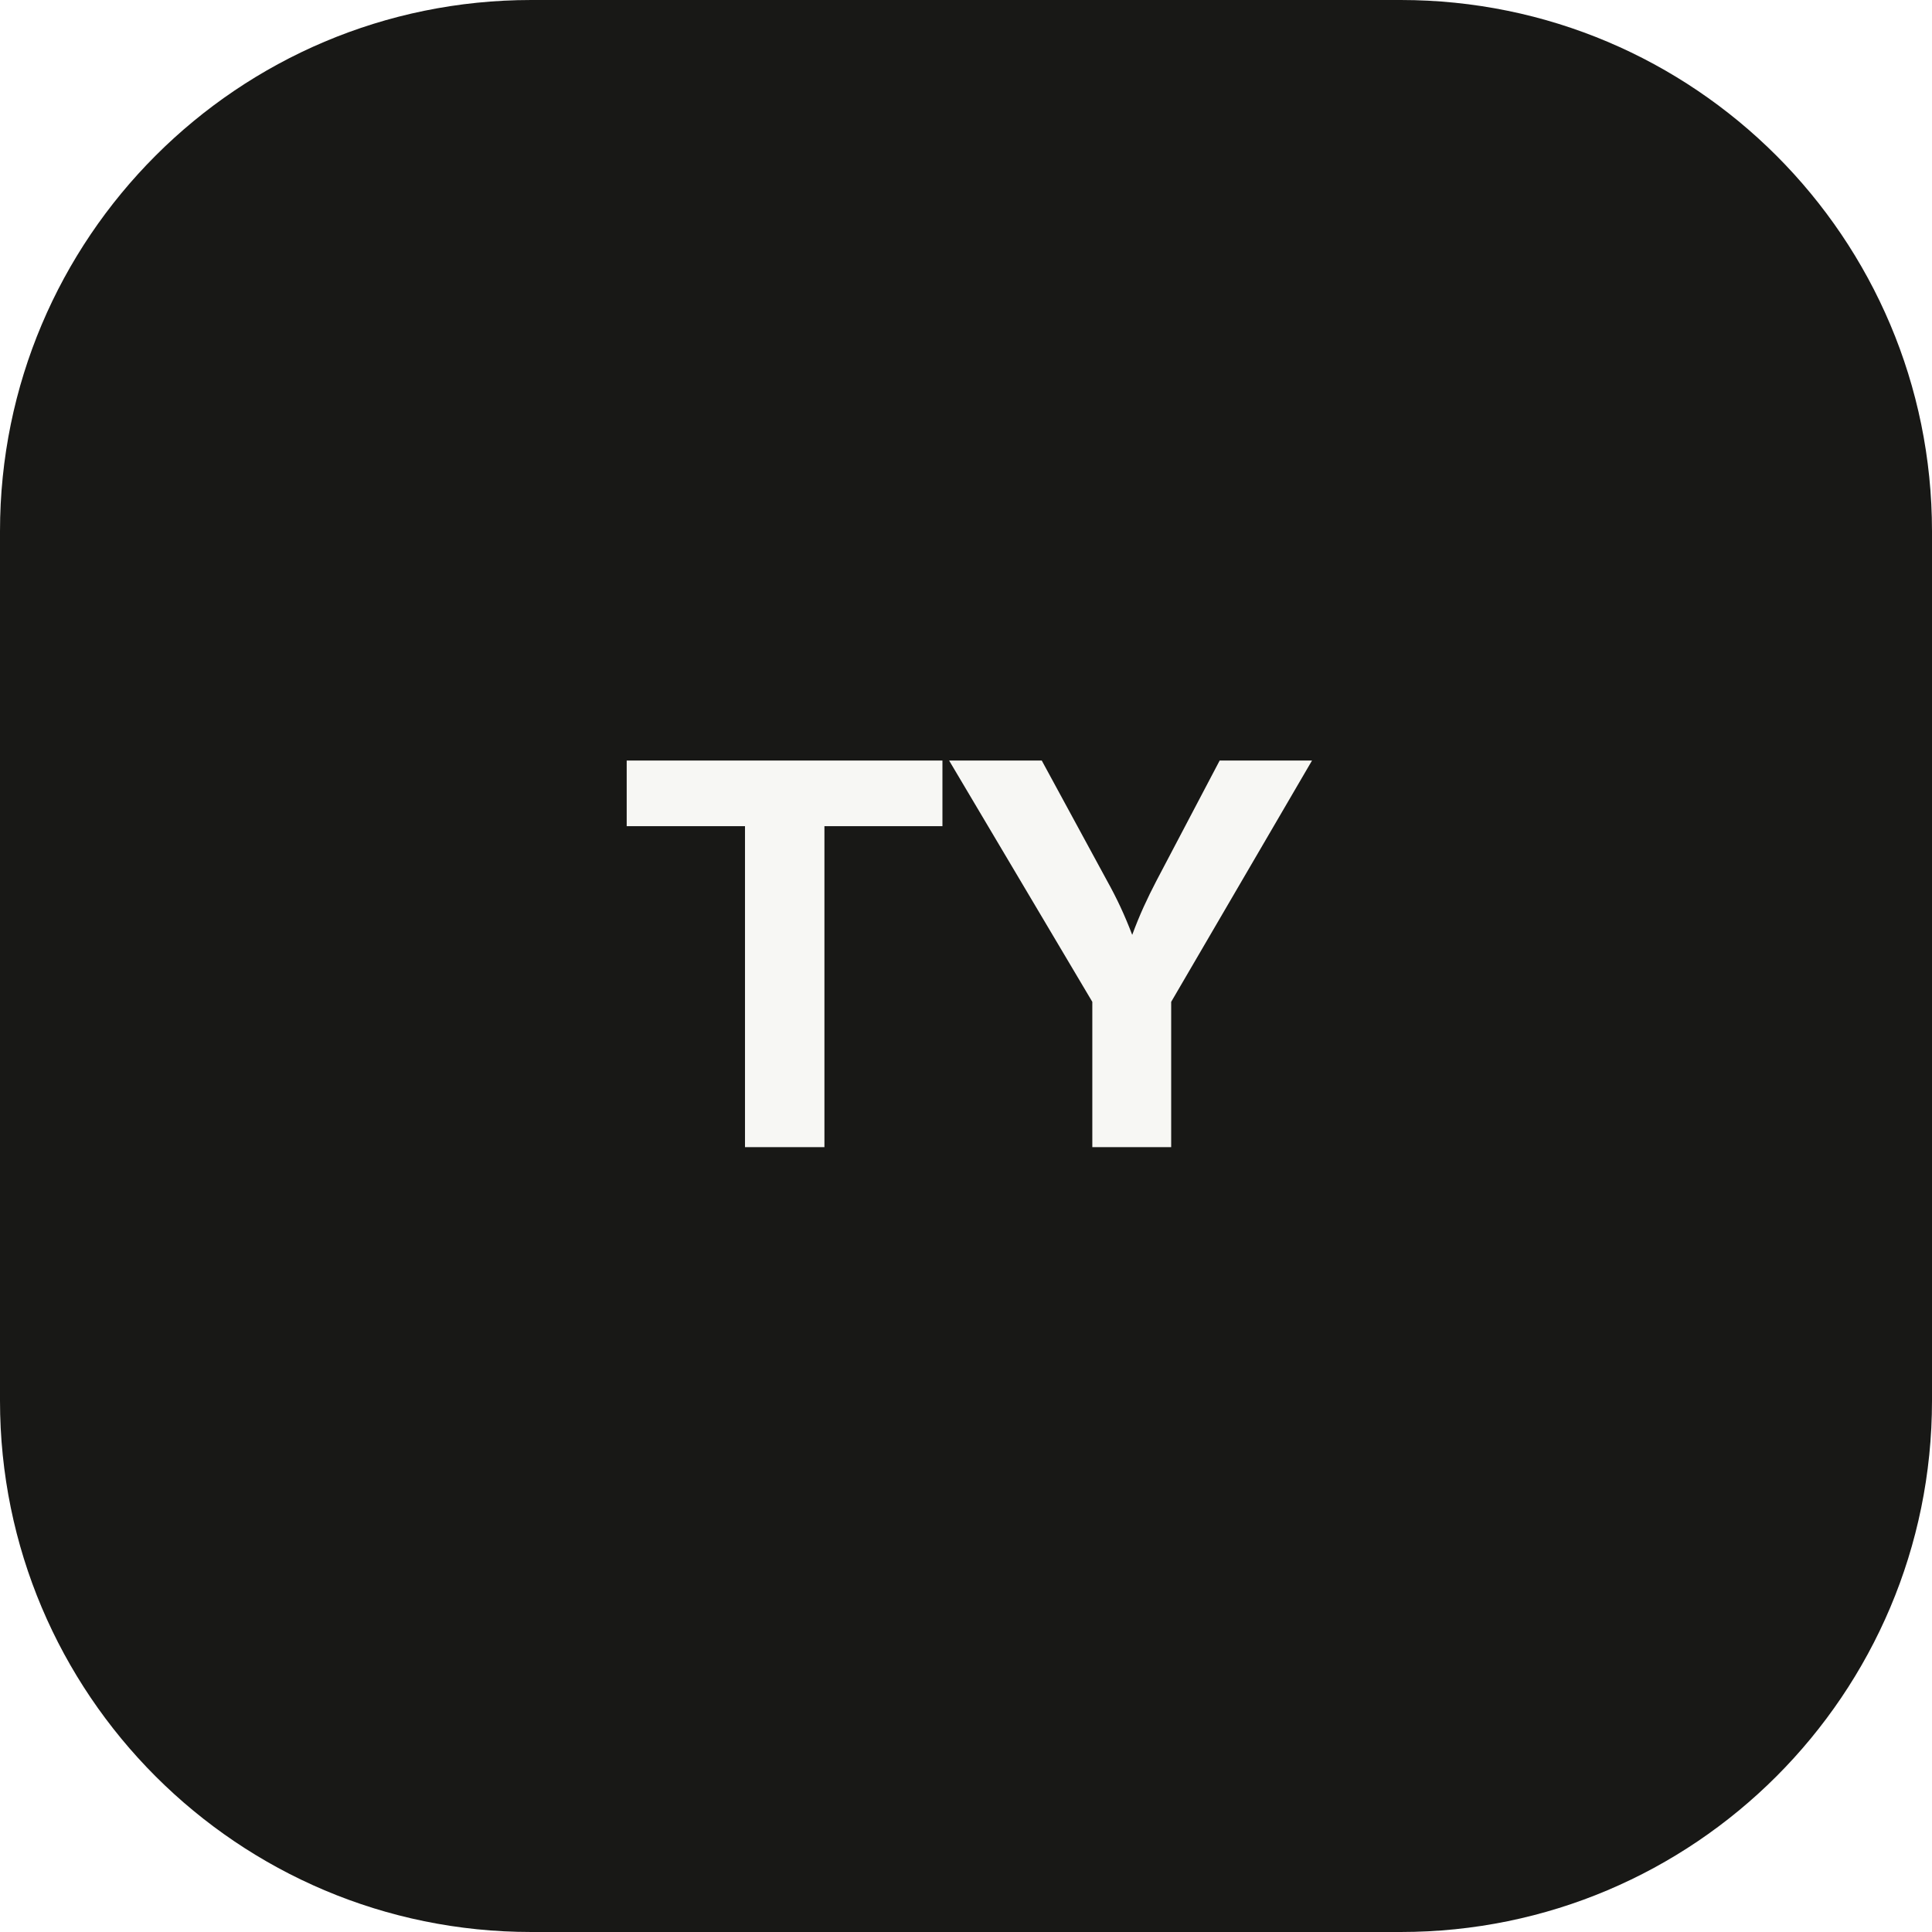
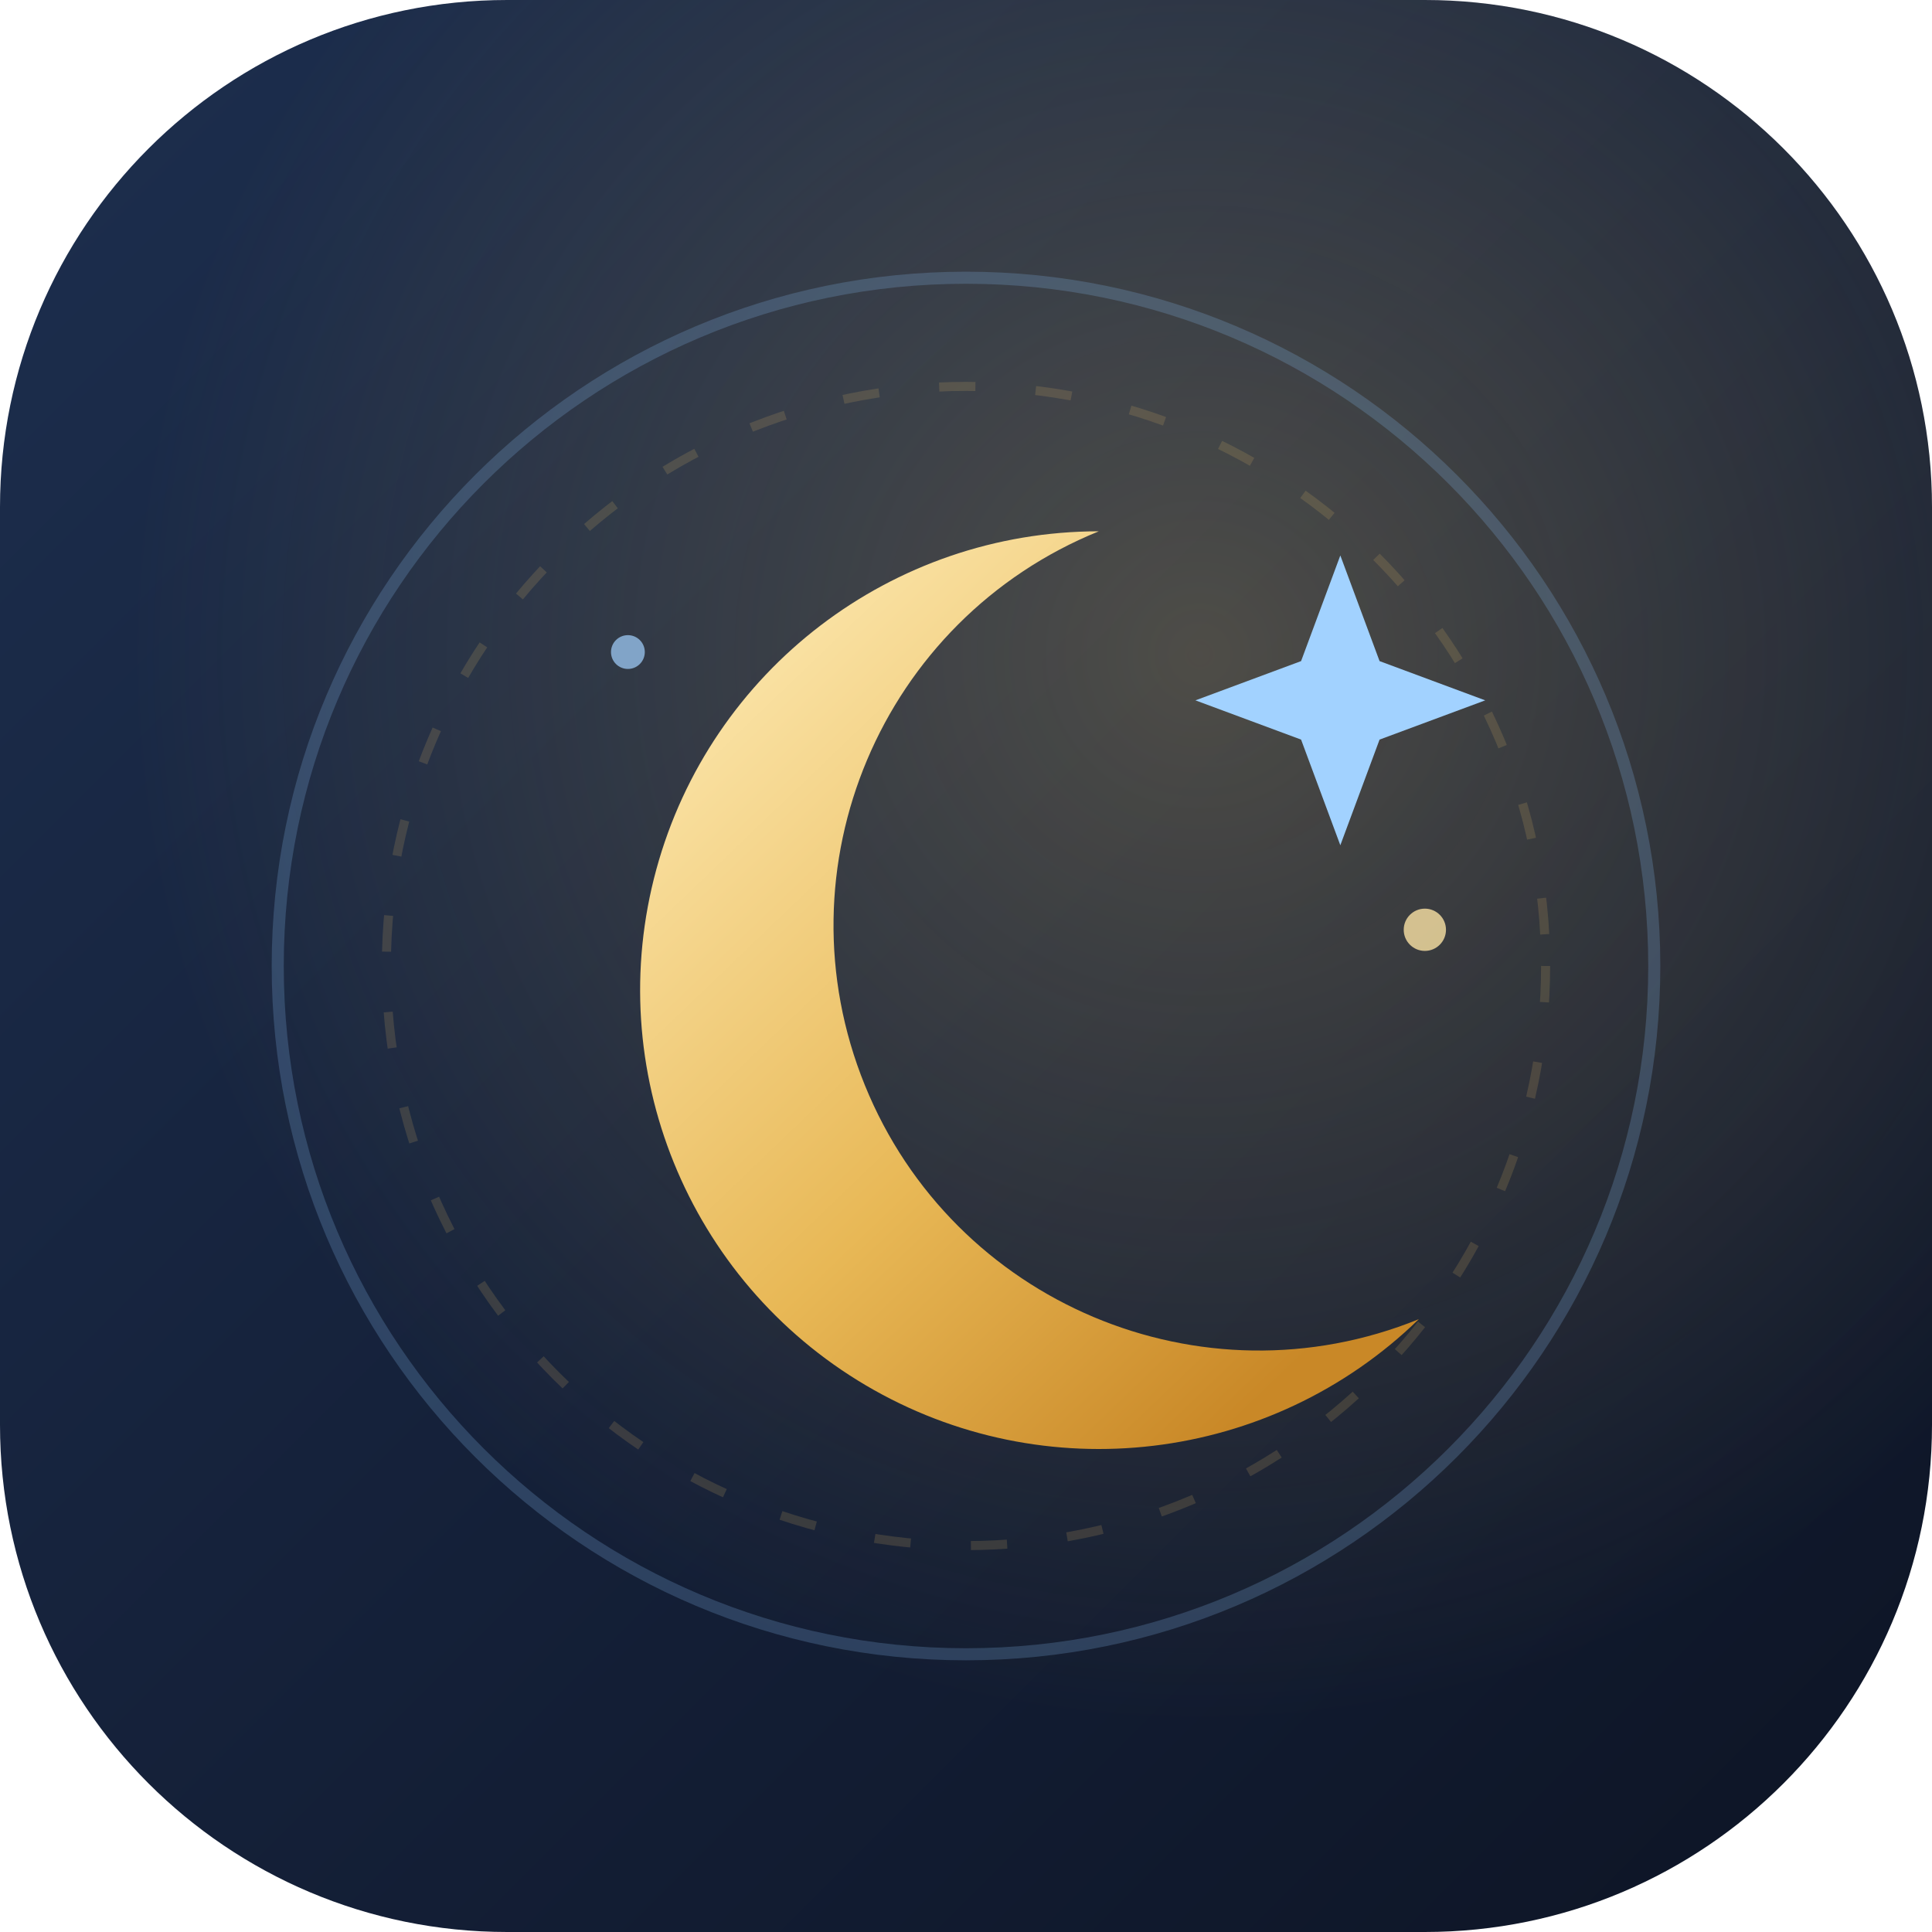
- <svg xmlns="http://www.w3.org/2000/svg" viewBox="0 0 320 320" role="img" aria-label="Tianye Tan monogram">
-   <rect width="320" height="320" rx="88" fill="#181816" />
-   <text x="160" y="190" fill="#f7f7f4" font-family="-apple-system, BlinkMacSystemFont, sans-serif" font-size="88" font-weight="650" letter-spacing="-5" text-anchor="middle">TY</text>
+ <svg xmlns="http://www.w3.org/2000/svg" viewBox="0 0 320 320" role="img" aria-label="Tianye Tan crescent emblem">
+   <defs>
+     <linearGradient id="bg" x1="0" y1="0" x2="1" y2="1">
+       <stop offset="0" stop-color="#1d2f4f" />
+       <stop offset="0.6" stop-color="#131e35" />
+       <stop offset="1" stop-color="#0d1424" />
+     </linearGradient>
+     <radialGradient id="halo" cx="0.62" cy="0.34" r="0.55">
+       <stop offset="0" stop-color="#f0c86e" stop-opacity="0.26" />
+       <stop offset="1" stop-color="#f0c86e" stop-opacity="0" />
+     </radialGradient>
+     <linearGradient id="moon" x1="0.2" y1="0.1" x2="0.85" y2="0.9">
+       <stop offset="0" stop-color="#fae2a4" />
+       <stop offset="0.55" stop-color="#e8b856" />
+       <stop offset="1" stop-color="#c98827" />
+     </linearGradient>
+   </defs>
+   <rect width="320" height="320" rx="84" fill="url(#bg)" />
+   <rect width="320" height="320" rx="84" fill="url(#halo)" />
+   <circle cx="160" cy="160" r="114" fill="none" stroke="#89c1f5" stroke-opacity="0.22" stroke-width="2" />
+   <circle cx="160" cy="160" r="96" fill="none" stroke="#ecc068" stroke-opacity="0.16" stroke-width="1.5" stroke-dasharray="6 10" />
+   <path d="M182 88a76 76 0 1 0 53 130.5A63 63 0 1 1 182 88Z" fill="url(#moon)" />
+   <path d="M222 92l6.5 17.5 17.5 6.5-17.5 6.5-6.5 17.5-6.5-17.5-17.5-6.5 17.5-6.5L222 92Z" fill="#a2d2ff" />
+   <circle cx="236" cy="154" r="3.5" fill="#fae2a4" opacity="0.8" />
+   <circle cx="104" cy="108" r="2.8" fill="#a2d2ff" opacity="0.7" />
</svg>
